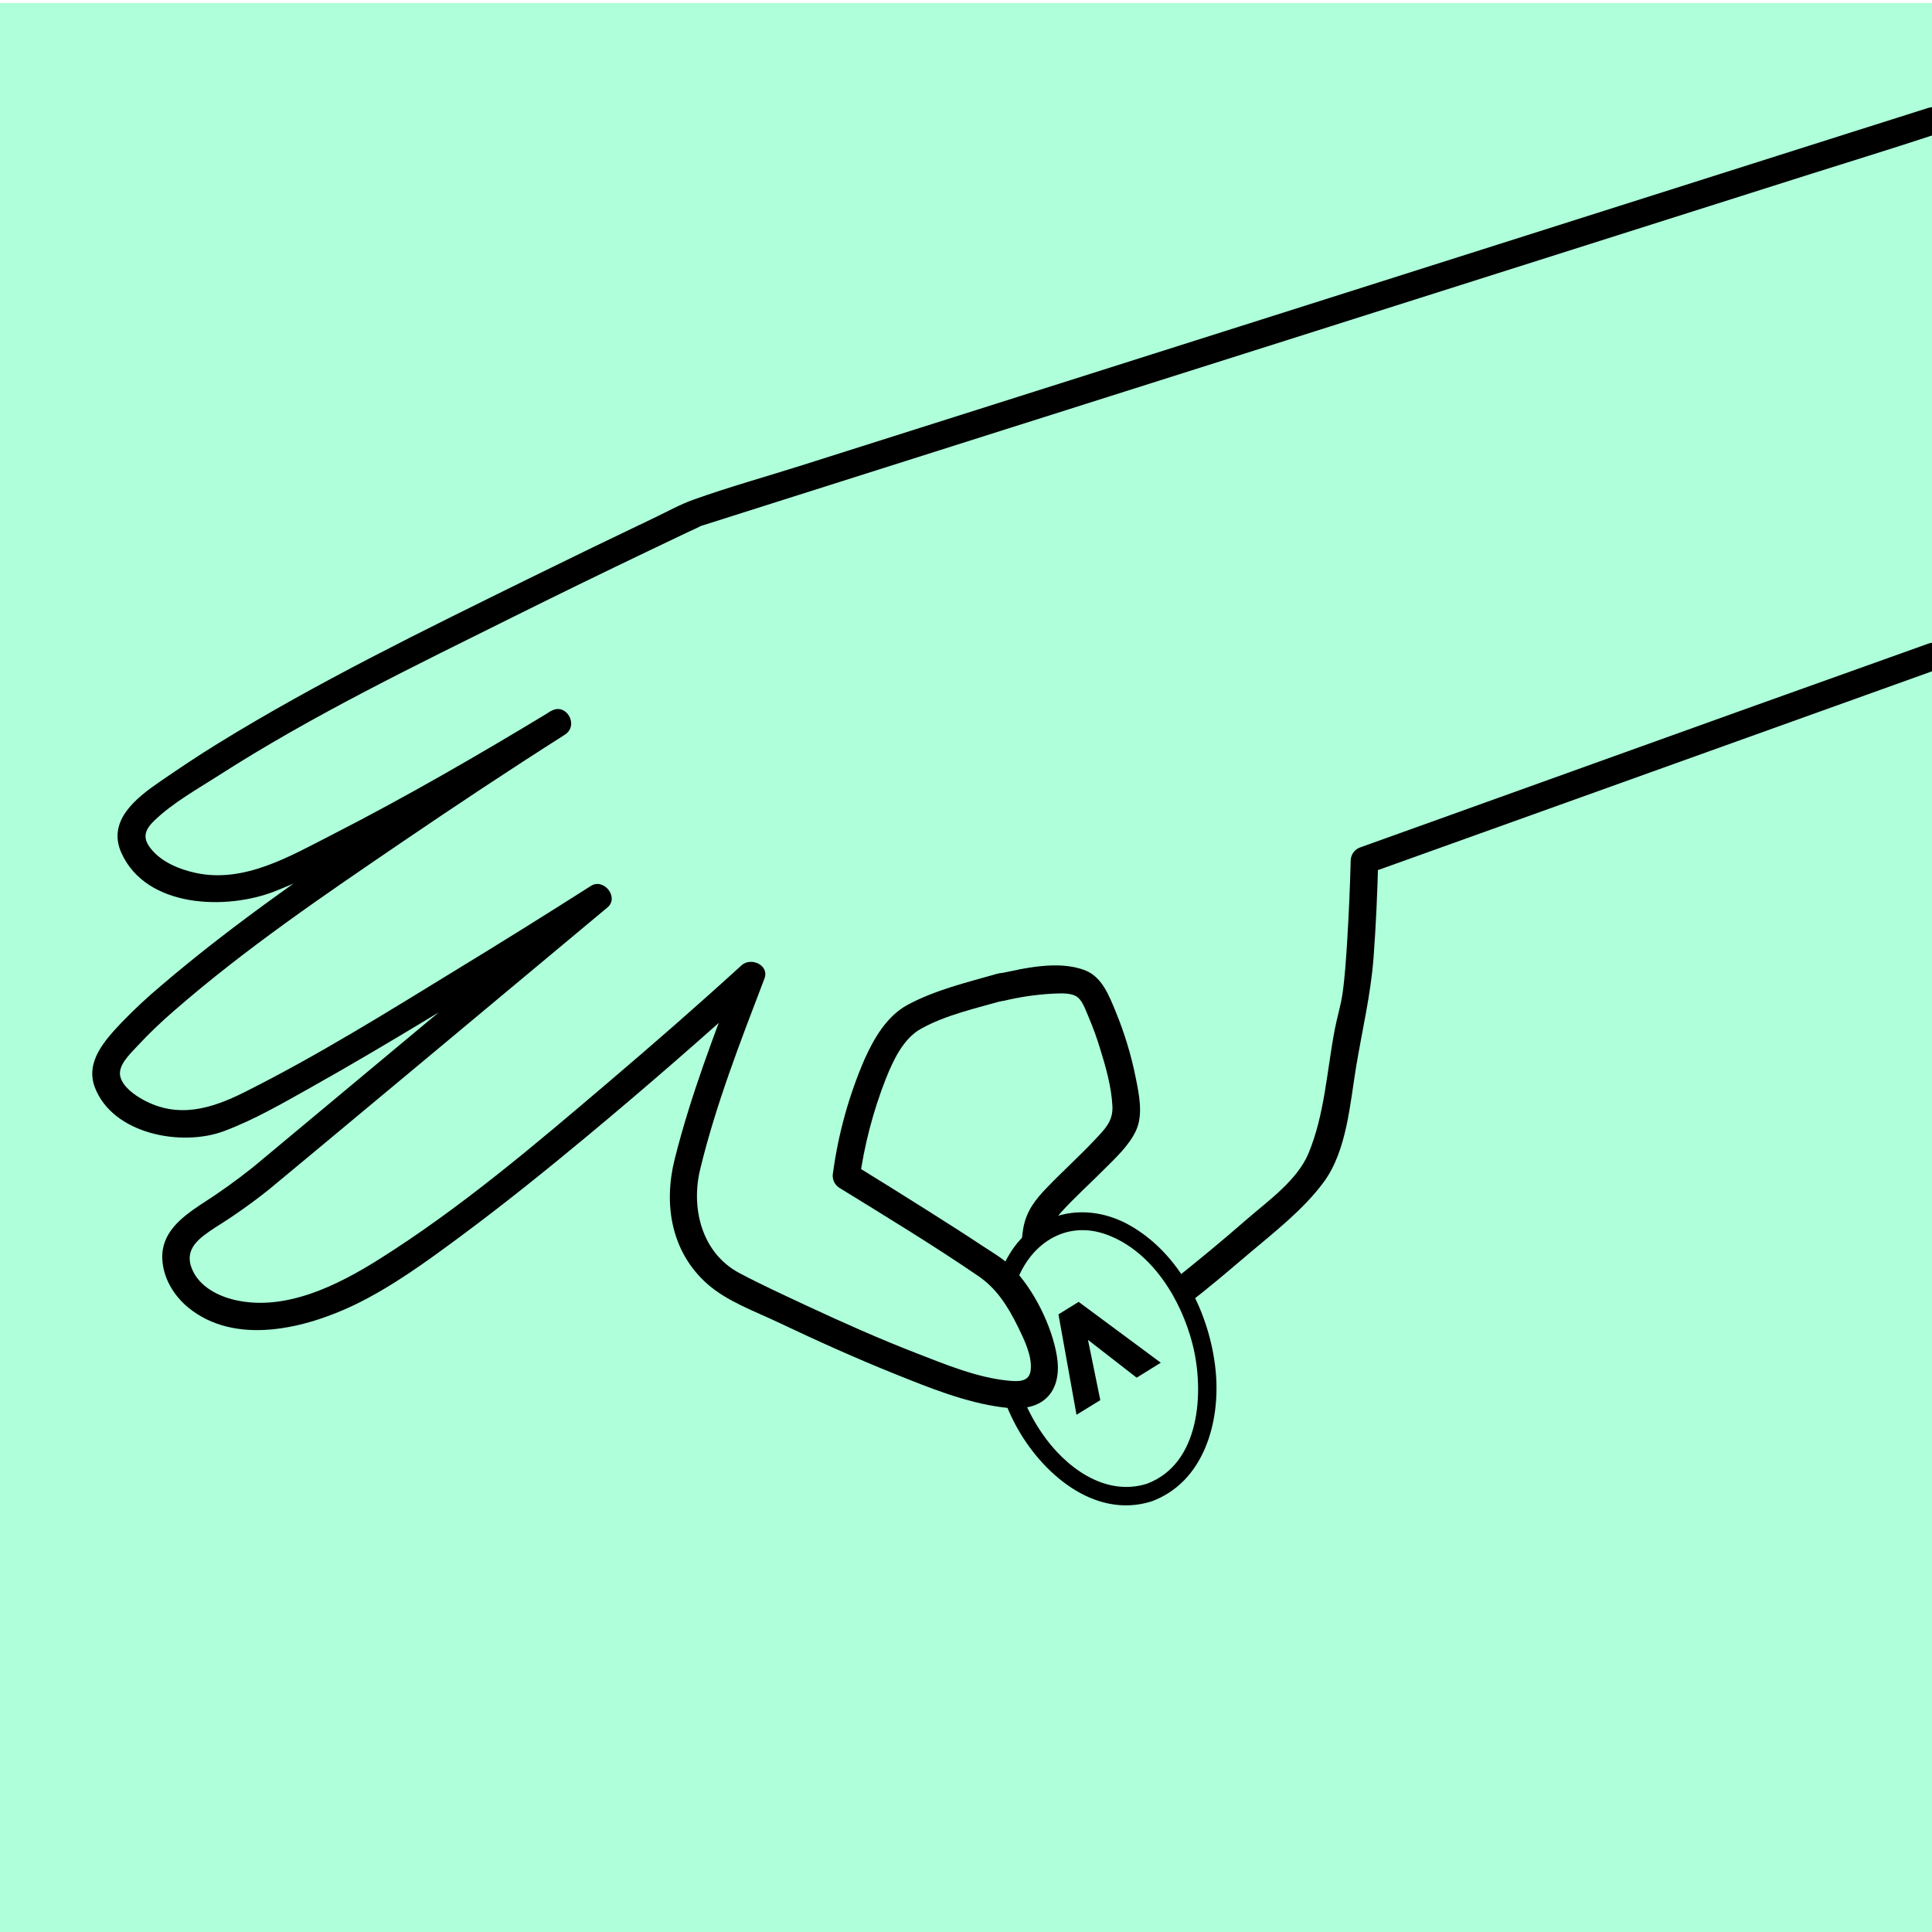
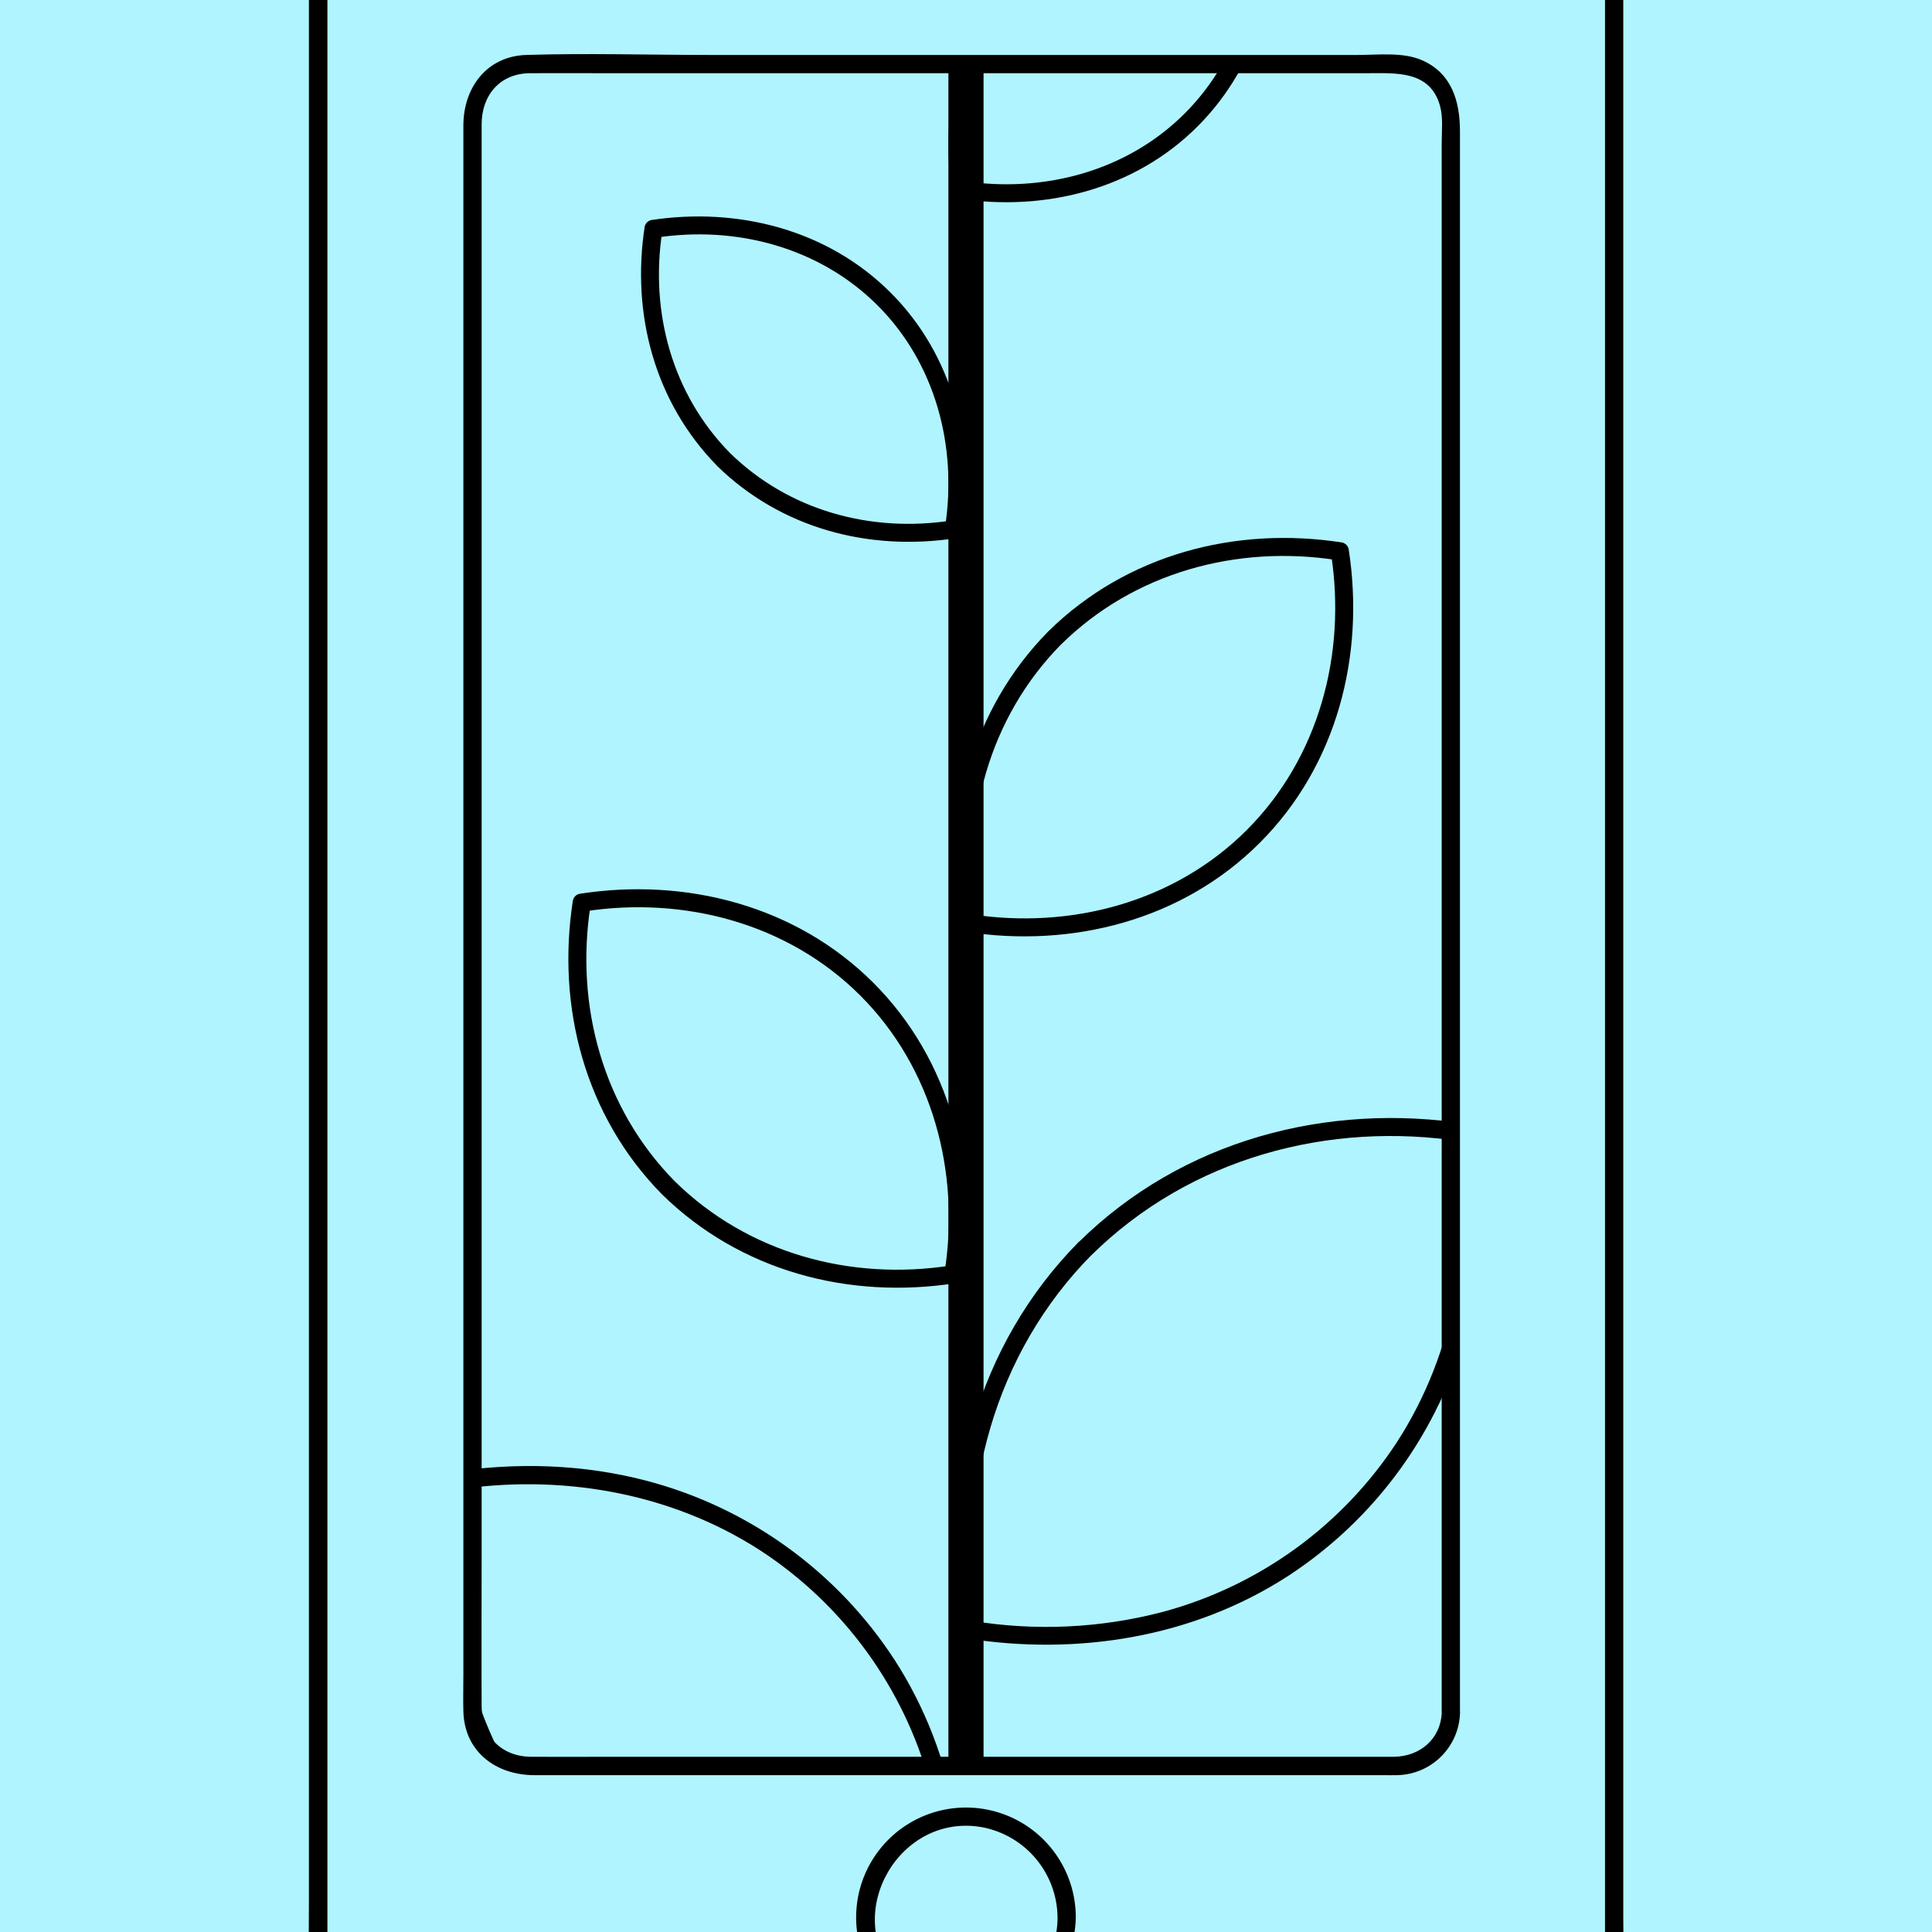
<svg xmlns="http://www.w3.org/2000/svg" id="Layer_1" data-name="Layer 1" viewBox="0 0 635 635">
  <defs>
-     <style>.cls-1{fill:#aeffda;}</style>
+     <style>.cls-1{fill:#aff4fe;}.cls-2{clip-path:url(#clip-path);}</style>
+     <clipPath id="clip-path">
+       <rect class="cls-1" width="635" height="635" />
+     </clipPath>
  </defs>
-   <rect class="cls-1" y="1" width="635" height="635" />
-   <path d="M329.69,329A89.45,89.45,0,0,1,346,326.59c2.57-.08,6.43-.45,8.45,1.4,1.57,1.45,2.61,4.59,3.43,6.48a101.59,101.59,0,0,1,3.68,10.15c1.89,6.06,3.72,12.49,4.06,18.86.27,5-2.43,7.59-5.83,11.2-5,5.31-10.42,10.2-15.48,15.44-4,4.11-7,7.89-8,13.67-2.34,13.85,3.16,30.3,16,37.44,8.2,4.55,15,1,22.44-3.17,5.12-2.87,10.51-5.67,15.2-9.2,6.88-5.16,13.44-10.82,20-16.38,8.66-7.34,18.38-14.8,25.16-24,7.54-10.25,8.59-25.64,10.6-37.79s4.83-23.77,5.75-36.06c.79-10.59,1.26-21.22,1.52-31.83l-3.3,4.33,62.8-22.52,100.68-36.13,23.08-8.28c5.41-1.94,3.07-10.64-2.4-8.67L571,234,470.33,270.17l-23.08,8.28a4.68,4.68,0,0,0-3.31,4.34q-.33,13.13-1.14,26.24c-.36,5.76-.72,11.56-1.51,17.28-.57,4.11-1.83,8.05-2.6,12.12-2.56,13.41-3.32,28-8.66,40.74-3.73,8.86-13.5,15.71-20.51,21.82-8,7-16.17,13.69-24.45,20.3-.51.41-1,.85-1.55,1.23,1.86-1.31.09-.15-.37.1-1.55.86-3,1.87-4.55,2.78q-5.78,3.45-11.66,6.67c-4,2.17-7.06,3.48-11.12.79-10-6.64-16-24.51-7.29-34.15,4.48-5,9.5-9.47,14.23-14.22,3.79-3.81,8.4-8,10.66-13,2.37-5.22.95-11.82-.12-17.19a117.61,117.61,0,0,0-6.63-21.87c-2.09-5.07-4.43-11.28-9.91-13.46-8.9-3.54-20.54-.66-29.46,1.3-5.65,1.24-3.26,9.92,2.39,8.68Z" />
-   <ellipse class="cls-1" cx="362.76" cy="446.5" rx="32.36" ry="46.54" transform="translate(-123.86 139.65) rotate(-18.67)" />
-   <path d="M378.46,493.48c17.23-6.32,22.74-26.11,21.1-42.88-1.82-18.6-11.56-38.5-28.35-47.93-14.08-7.9-30.8-4.66-39.38,9.47-10.2,16.8-6.85,39.69,2,56.26,8.34,15.59,25.72,31,44.62,25.08,3.67-1.14,2.1-6.93-1.6-5.78C363,492,349.94,482,342.49,471.09c-9.32-13.64-13.82-32.21-8.86-48.3,4.18-13.51,16.4-22.19,30.39-16.9,14.73,5.57,24.22,21.32,27.94,35.91,3.94,15.45,2.62,39.4-15.1,45.9C373.27,489,374.82,494.82,378.46,493.48Z" />
-   <path d="M353.82,465,347.89,432l6.63-4.11,27,20-7.93,4.92-16-12.43,4.05,19.81Z" />
-   <path class="cls-1" d="M635,39.8l-406.5,129S101,228.56,62.82,255.48C57.32,259.36,43.42,267,43,273.74c-.6,10.33,16.95,21.6,37.45,17.65S183.26,237.6,183.26,237.6,73,307.62,43.35,339c-2.77,2.93-8.92,9.55-8.7,13.58.52,9.43,16,19.83,34.29,15.91S196.4,295.05,196.4,295.05s-87.2,72.77-116.29,97c-5.5,4.58-20.62,11.28-22,18.3-2.81,14.05,17.16,32.78,55.3,15.08S247,320.51,247,320.51s-20.48,53.61-22.43,69.3,8.13,28.47,15.81,32.36,75,37.52,94.6,36.26-1.08-34.42-5.64-38.81-51.15-33-51.15-33,6.34-43.95,22.29-52.3c5.34-2.8,20.48-7.58,28.31-9.78" />
-   <path d="M633.8,35.46l-29,9.19L532.07,67.74,436.75,98l-96.64,30.66L263.67,152.9c-11.92,3.78-24.06,7.15-35.83,11.36-4.34,1.56-8.49,3.87-12.65,5.86q-20.7,9.87-41.29,20c-34.51,17-69.4,34-102.18,54.19-6.51,4-12.9,8.29-19.2,12.62-7.82,5.38-17.36,12.84-12.62,23.4,8.2,18.22,34.68,18.88,50.63,12.54s31-14.75,46-23q21.27-11.76,42.15-24.25,3.44-2,6.85-4.11L181,233.71c-16.64,10.57-33.08,21.47-49.41,32.52-26.87,18.19-54,36.64-78.65,57.74a168.85,168.85,0,0,0-12.77,11.89c-5.51,5.81-12.23,13-9,21.51,5.88,15.45,28.57,19.61,42.45,14.4,10-3.74,19.35-9.2,28.6-14.38,13-7.29,25.86-14.91,38.64-22.63q29.1-17.56,57.79-35.82l-5.45-7.07L141,335.41,100,369.6l-16.8,14A199.5,199.5,0,0,1,65.83,396c-6.39,4.27-12.81,9.27-12.49,17.67.24,6.28,3.65,12,8.42,16,15.47,12.77,38.51,7,54.79-.8,12.39-6,23.73-14.29,34.74-22.45,14.16-10.49,27.9-21.55,41.46-32.81q29.24-24.32,57.4-49.92l-7.52-4.38C234.92,339.52,227,360,221.75,381c-3.72,14.8-1.18,30.46,10.73,41,6.4,5.68,15.52,8.94,23.16,12.56,12.75,6.06,25.64,11.87,38.75,17.13,11.24,4.51,23,9.3,35.11,10.86,4.87.63,10.41.58,14.28-2.91s4.42-9,3.58-14c-1.65-9.87-7.54-21.77-14.62-29-2.78-2.83-6.55-5-9.83-7.15-5.71-3.79-11.49-7.47-17.28-11.13q-12.56-7.94-25.2-15.72l2.07,5.08a144.8,144.8,0,0,1,8.67-33.21c2.42-6,5.68-13.13,11.55-16.39,8.15-4.54,18.31-6.8,27.24-9.33,5.56-1.58,3.19-10.27-2.4-8.68-9.72,2.76-20.46,5.36-29.38,10.23-6.75,3.69-10.95,11-14,17.75a142.32,142.32,0,0,0-10.37,37.24,4.72,4.72,0,0,0,2.07,5.08c15.35,9.45,30.8,18.84,45.68,29,5.84,4,9.46,9.49,13,16.64,2,4.11,4.77,9.62,4.19,14.36-.47,3.86-4.07,3.69-7.32,3.38-10.35-1-20.76-5.36-30.36-9.08-12.19-4.73-24.13-10.06-36-15.59-7.37-3.45-14.81-6.86-22-10.67-12.4-6.55-16-21.24-13-33.89,5.15-21.42,13.33-42.35,21.18-62.91,1.71-4.49-4.49-7.16-7.52-4.38-14.35,13.1-29,25.88-43.81,38.47-24.09,20.5-48.58,41.35-75.42,58.21-13.6,8.54-30.7,17.09-47.16,13.35-5.7-1.29-11.78-4.42-14.19-10.1-2.87-6.79,2.45-10.37,7.7-13.82A187.5,187.5,0,0,0,88.35,391L104,378l38-31.65,57.65-48.09c3.93-3.28-1.17-9.8-5.45-7.07q-21.82,13.9-43.92,27.38c-22.93,14.05-45.94,28.4-70,40.44-10.52,5.26-21.68,8.86-33.35,2.39-2.76-1.53-6.33-4.06-7.32-7.29-1.18-3.85,3.26-7.8,5.64-10.41a148.69,148.69,0,0,1,12.09-11.59c23.16-20.18,48.84-37.65,74.2-54.92,17.85-12.15,35.85-24.11,54.08-35.69,4.87-3.09.44-10.79-4.54-7.77-23.56,14.27-47.48,28.12-72,40.66-13.71,7-28.84,16-44.84,12.5C59,285.73,53.51,283.5,50,279.44c-3.29-3.76-2.69-6.48.8-9.8,6-5.77,13.94-10.2,21-14.72,30.91-19.83,64.37-36,97.22-52.33q22.13-11,44.41-21.65,6.58-3.16,13.19-6.29c1.13-.53,2.28-1,3.4-1.6s1-.33-.21,0q14.72-4.69,29.46-9.35l71-22.52L423,111.8l94.36-29.94,77.22-24.5c13.28-4.21,26.62-8.29,39.85-12.64l1.82-.58c5.5-1.74,3.15-10.44-2.4-8.68Z" />
-   <polygon points="325.26 321 328.26 320 335.53 318.54 339.26 320 338.26 322 331.26 323 325.26 321" />
+   <rect class="cls-1" width="635" height="635" />
+   <g class="cls-2">
+     <path d="M188.46,610c-31.86-32.27-44.26-77.93-37.26-122.33l-2.1,2.09c34.73-5.47,71,.6,100.76,19.81a133.17,133.17,0,0,1,55.79,76.73,150.72,150.72,0,0,1,3,63.05l2.1-2.1c-44.41,7-90.07-5.4-122.33-37.25-2.75-2.72-7,1.52-4.25,4.24,33.9,33.47,81.6,46.14,128.17,38.8a2.9,2.9,0,0,0,2.1-2.1c5.72-36.3-.29-74.23-20.41-105.37a139.53,139.53,0,0,0-81.23-58.8c-21.35-5.65-43.57-6.23-65.33-2.8a2.9,2.9,0,0,0-2.1,2.1c-7.34,46.58,5.34,94.28,38.8,128.17C186.93,617,191.17,612.75,188.46,610Z" />
+     <path d="M358.75,412.52c32.27-31.85,77.93-44.25,122.33-37.25l-2.09-2.1c5.47,34.72-.6,71-19.81,100.76a133.25,133.25,0,0,1-76.73,55.79,150.72,150.72,0,0,1-63.05,3l2.1,2.1c-7-44.41,5.4-90.07,37.25-122.34,2.72-2.75-1.52-7-4.24-4.24-33.47,33.89-46.14,81.59-38.8,128.17a2.9,2.9,0,0,0,2.1,2.1c36.3,5.72,74.23-.29,105.37-20.41A139.56,139.56,0,0,0,482,436.91c5.65-21.35,6.23-43.57,2.79-65.33a2.88,2.88,0,0,0-2.09-2.1c-46.58-7.34-94.28,5.33-128.17,38.8C351.76,411,356,415.24,358.75,412.52Z" />
+     <path d="M348.78,211.79c24-23.63,57.75-32.82,90.79-27.68L437.48,182c5.1,32.82-3.92,67-27.68,90.79s-58,32.79-90.8,27.68l2.1,2.1c-5.14-33,4-66.77,27.68-90.8,2.71-2.75-1.53-7-4.24-4.24-25.25,25.67-34.71,61.41-29.23,96.63a2.9,2.9,0,0,0,2.1,2.1c35,5.44,71.24-3.84,96.63-29.23s34.67-61.65,29.22-96.63a2.88,2.88,0,0,0-2.09-2.09c-35.22-5.48-71,4-96.63,29.22C341.78,210.26,346,214.5,348.78,211.79Z" />
+     <path d="M221.78,388.26c-23.63-24-32.83-57.77-27.68-90.79l-2.1,2.1c32.79-5.11,67.05,3.9,90.8,27.68s32.79,58,27.68,90.79l2.09-2.1c-33,5.15-66.75-4.05-90.79-27.68-2.76-2.71-7,1.53-4.24,4.25,25.68,25.24,61.43,34.71,96.63,29.22a2.88,2.88,0,0,0,2.09-2.09c5.45-35-3.83-71.25-29.22-96.63s-61.67-34.68-96.63-29.23a2.89,2.89,0,0,0-2.1,2.1c-5.48,35.19,4,70.95,29.23,96.63C220.25,395.26,224.49,391,221.78,388.26Z" />
+     <path d="M340.92-11.26c19.35-19,46.27-26.31,72.83-22.23l-2.09-2.09c4,26.36-3.16,53.73-22.23,72.83S342.92,63.53,316.6,59.48l2.09,2.09C314.61,35,322,8.09,340.92-11.26c2.71-2.76-1.53-7-4.24-4.24-20.56,21-28.19,49.93-23.77,78.67A2.88,2.88,0,0,0,315,65.26c28.49,4.38,58-3.05,78.67-23.77s28.16-50.14,23.77-78.67a2.88,2.88,0,0,0-2.09-2.09c-28.74-4.42-57.69,3.21-78.67,23.77C333.92-12.79,338.16-8.55,340.92-11.26Z" />
+     <path d="M239.9,148.86c-19-19.35-26.31-46.27-22.23-72.84l-2.1,2.1c26.36-4.05,53.73,3.16,72.84,22.23s26.27,46.5,22.22,72.83l2.1-2.1c-26.56,4.09-53.49-3.27-72.83-22.22-2.76-2.71-7,1.53-4.24,4.24,21,20.56,49.93,28.19,78.66,23.77a2.87,2.87,0,0,0,2.1-2.1c4.38-28.48-3.05-58-23.77-78.66S242.51,68,214,72.33a2.9,2.9,0,0,0-2.1,2.1c-4.41,28.74,3.22,57.68,23.78,78.67C238.36,155.86,242.6,151.62,239.9,148.86Z" />
+     <rect x="311.73" y="-137.69" width="11.55" height="880.35" rx="4.74" transform="translate(635 604.96) rotate(180)" />
+     <path class="cls-1" d="M512.81-34.66H122.19A17.72,17.72,0,0,0,104.52-17V679a17.72,17.72,0,0,0,17.67,17.67H512.81A17.72,17.72,0,0,0,530.48,679V-17A17.72,17.72,0,0,0,512.81-34.66Zm-35.93,597.4a17.72,17.72,0,0,1-17.67,17.67H173a17.72,17.72,0,0,1-17.67-17.67v-524A17.73,17.73,0,0,1,173,21.06H459.21a17.73,17.73,0,0,1,17.67,17.68Z" />
+     <path d="M512.81-37.66H148.05c-8.49,0-17-.24-25.52,0-11.62.32-20.64,9-21,20.7,0,1.24,0,2.49,0,3.73V625.9c0,17.59-.47,35.25,0,52.84a21.1,21.1,0,0,0,20.68,21c2,.07,4,0,6,0H504.76c2.59,0,5.19.08,7.77,0a21.1,21.1,0,0,0,21-20.73c.54-16.37,0-32.84,0-49.21V-11.89c0-1.59,0-3.19,0-4.78a21.11,21.11,0,0,0-20.67-21c-3.86-.15-3.86,5.85,0,6,9,.35,14.6,7.36,14.67,15.94,0,2.24,0,4.47,0,6.71V665.37c0,4.52.2,9.08,0,13.6-.39,9-7.3,14.67-16,14.74-3.43,0-6.86,0-10.29,0h-374a46.42,46.42,0,0,1-7.27-.21c-8-1.28-12.31-8.24-12.36-15.83,0-6.47,0-12.93,0-19.4V-13.23c0-1.24,0-2.49,0-3.73.4-9.14,7.43-14.64,16.14-14.7,29.67-.19,59.35,0,89,0H512.81C516.67-31.66,516.67-37.66,512.81-37.66Z" />
+     <path d="M473.88,562.74c-.34,8.85-7.19,14.59-15.76,14.67-2.68,0-5.36,0-8,0H198.71c-8,0-16.08.05-24.11,0-9.86-.06-16.25-6.76-16.3-16.48-.08-15.81,0-31.62,0-47.43V40.89c0-9.49,5.91-16.75,15.9-16.83,7.77-.06,15.54,0,23.31,0h251.8c9.43,0,20.76-1,24,10.79,1.05,3.77.54,8.28.54,12.14V562.74c0,3.86,6,3.87,6,0V43.16c0-9.74-2.61-19.12-12.6-23.42-6.21-2.67-14.3-1.68-20.92-1.68H233.13c-20,0-40.12-.62-60.12,0-13.15.41-20.71,10.9-20.71,23.2v509c0,4.07-.11,8.17,0,12.24.36,13.36,10.83,20.95,23.35,20.95H454.41c1.58,0,3.18.05,4.76,0a21.1,21.1,0,0,0,20.71-20.67C480,558.88,474,558.88,473.88,562.74Z" />
+     <path d="M353.59,630.21a36.1,36.1,0,1,0-29.79,35.53c17.28-3,29.44-18.28,29.79-35.53.08-3.86-5.92-3.86-6,0a30.09,30.09,0,0,1-53.13,19.36c-17.83-21.06,1.36-53.92,28.41-49a30.48,30.48,0,0,1,24.72,29.62C347.67,634.07,353.67,634.08,353.59,630.21Z" />
+   </g>
</svg>
